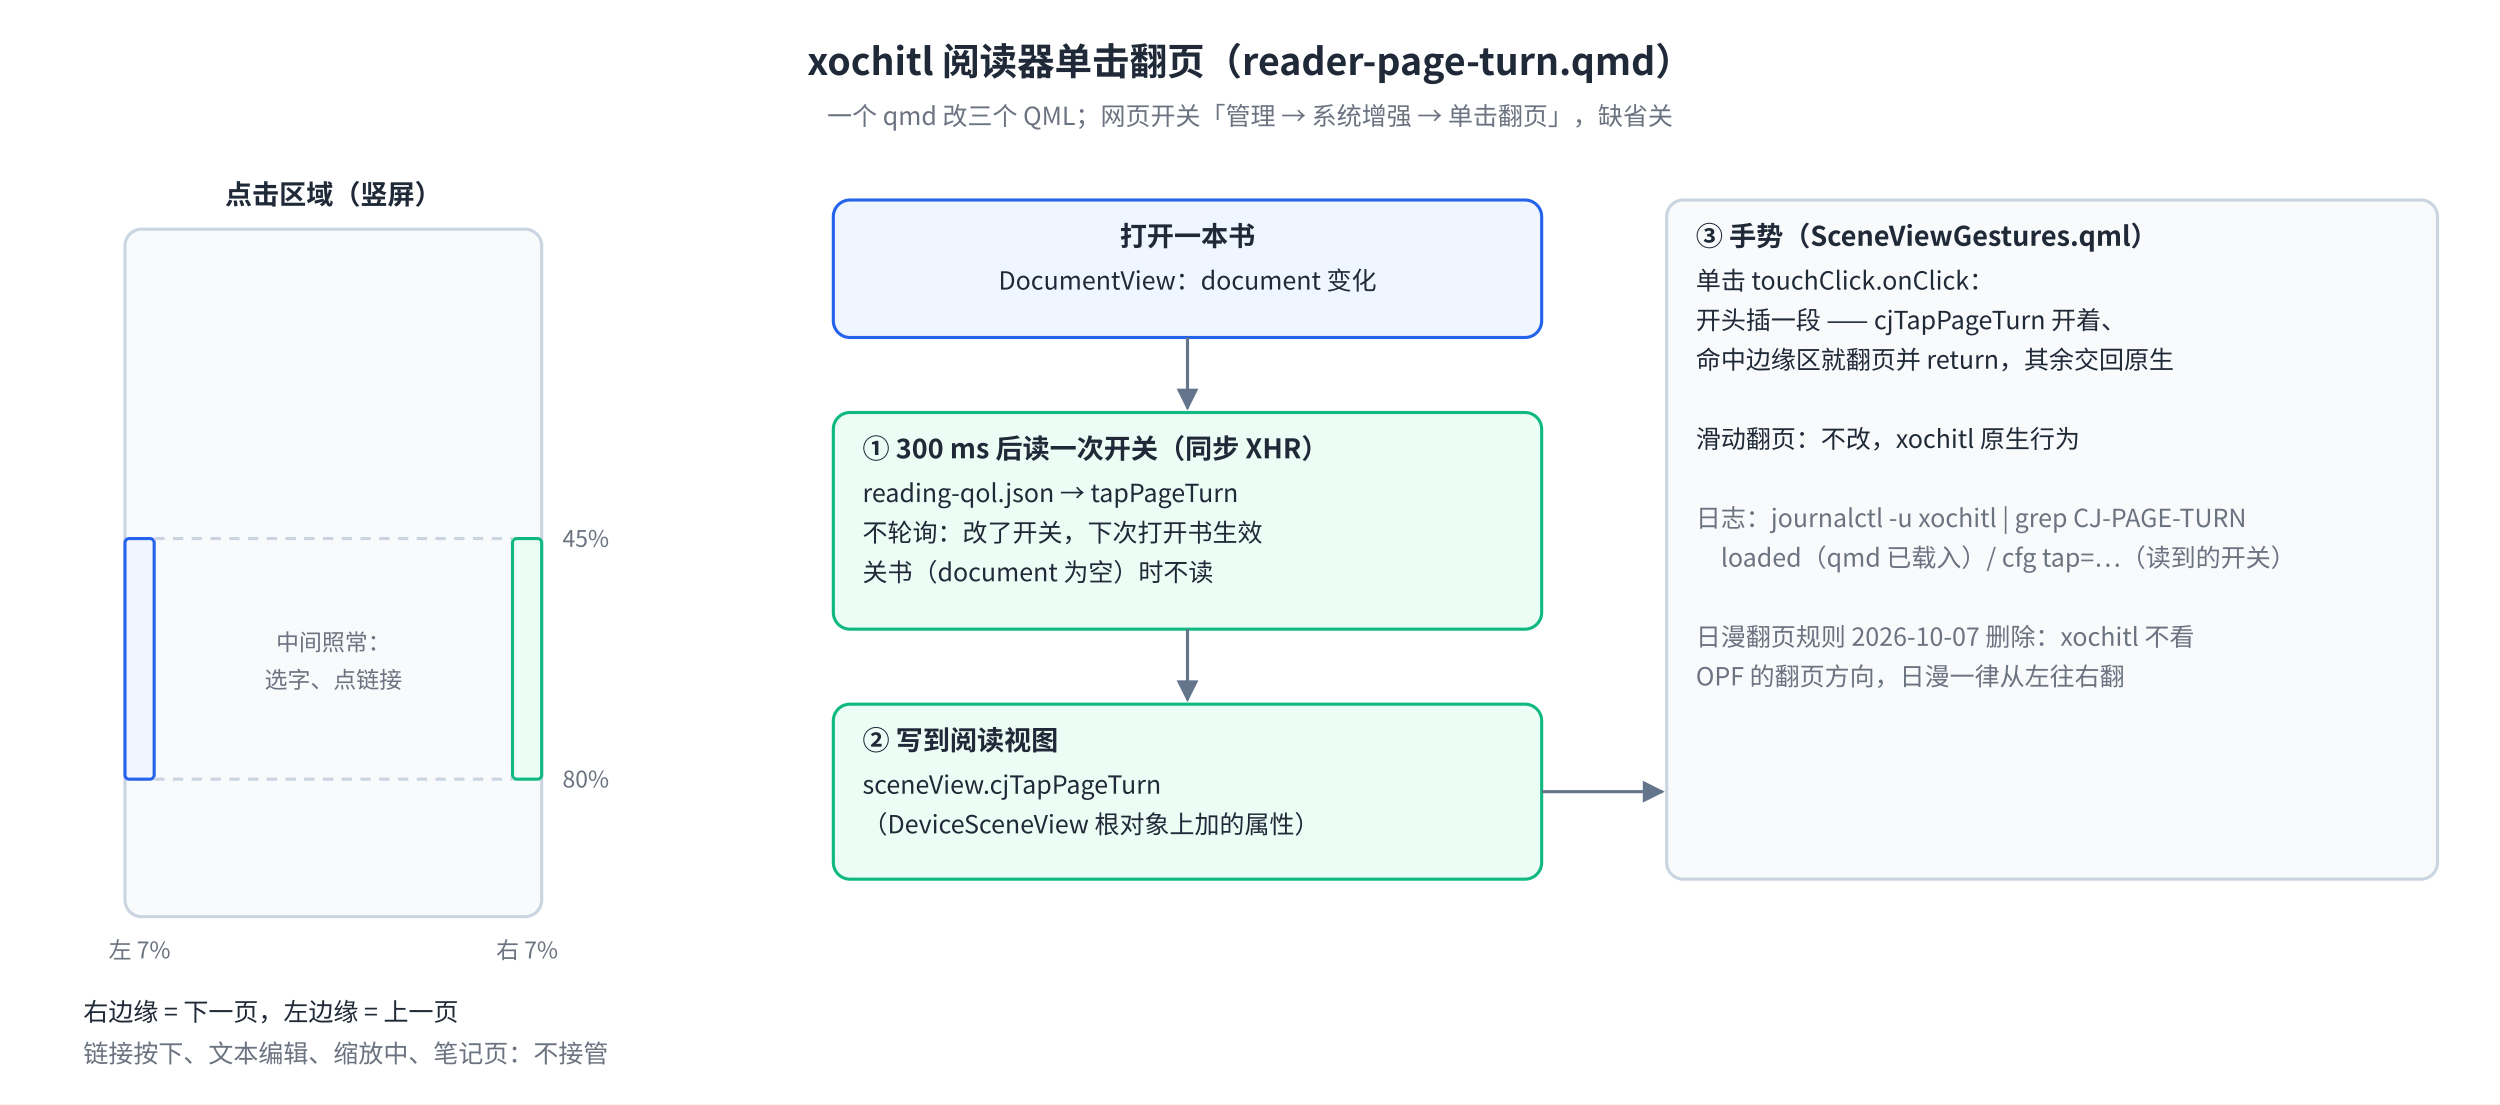
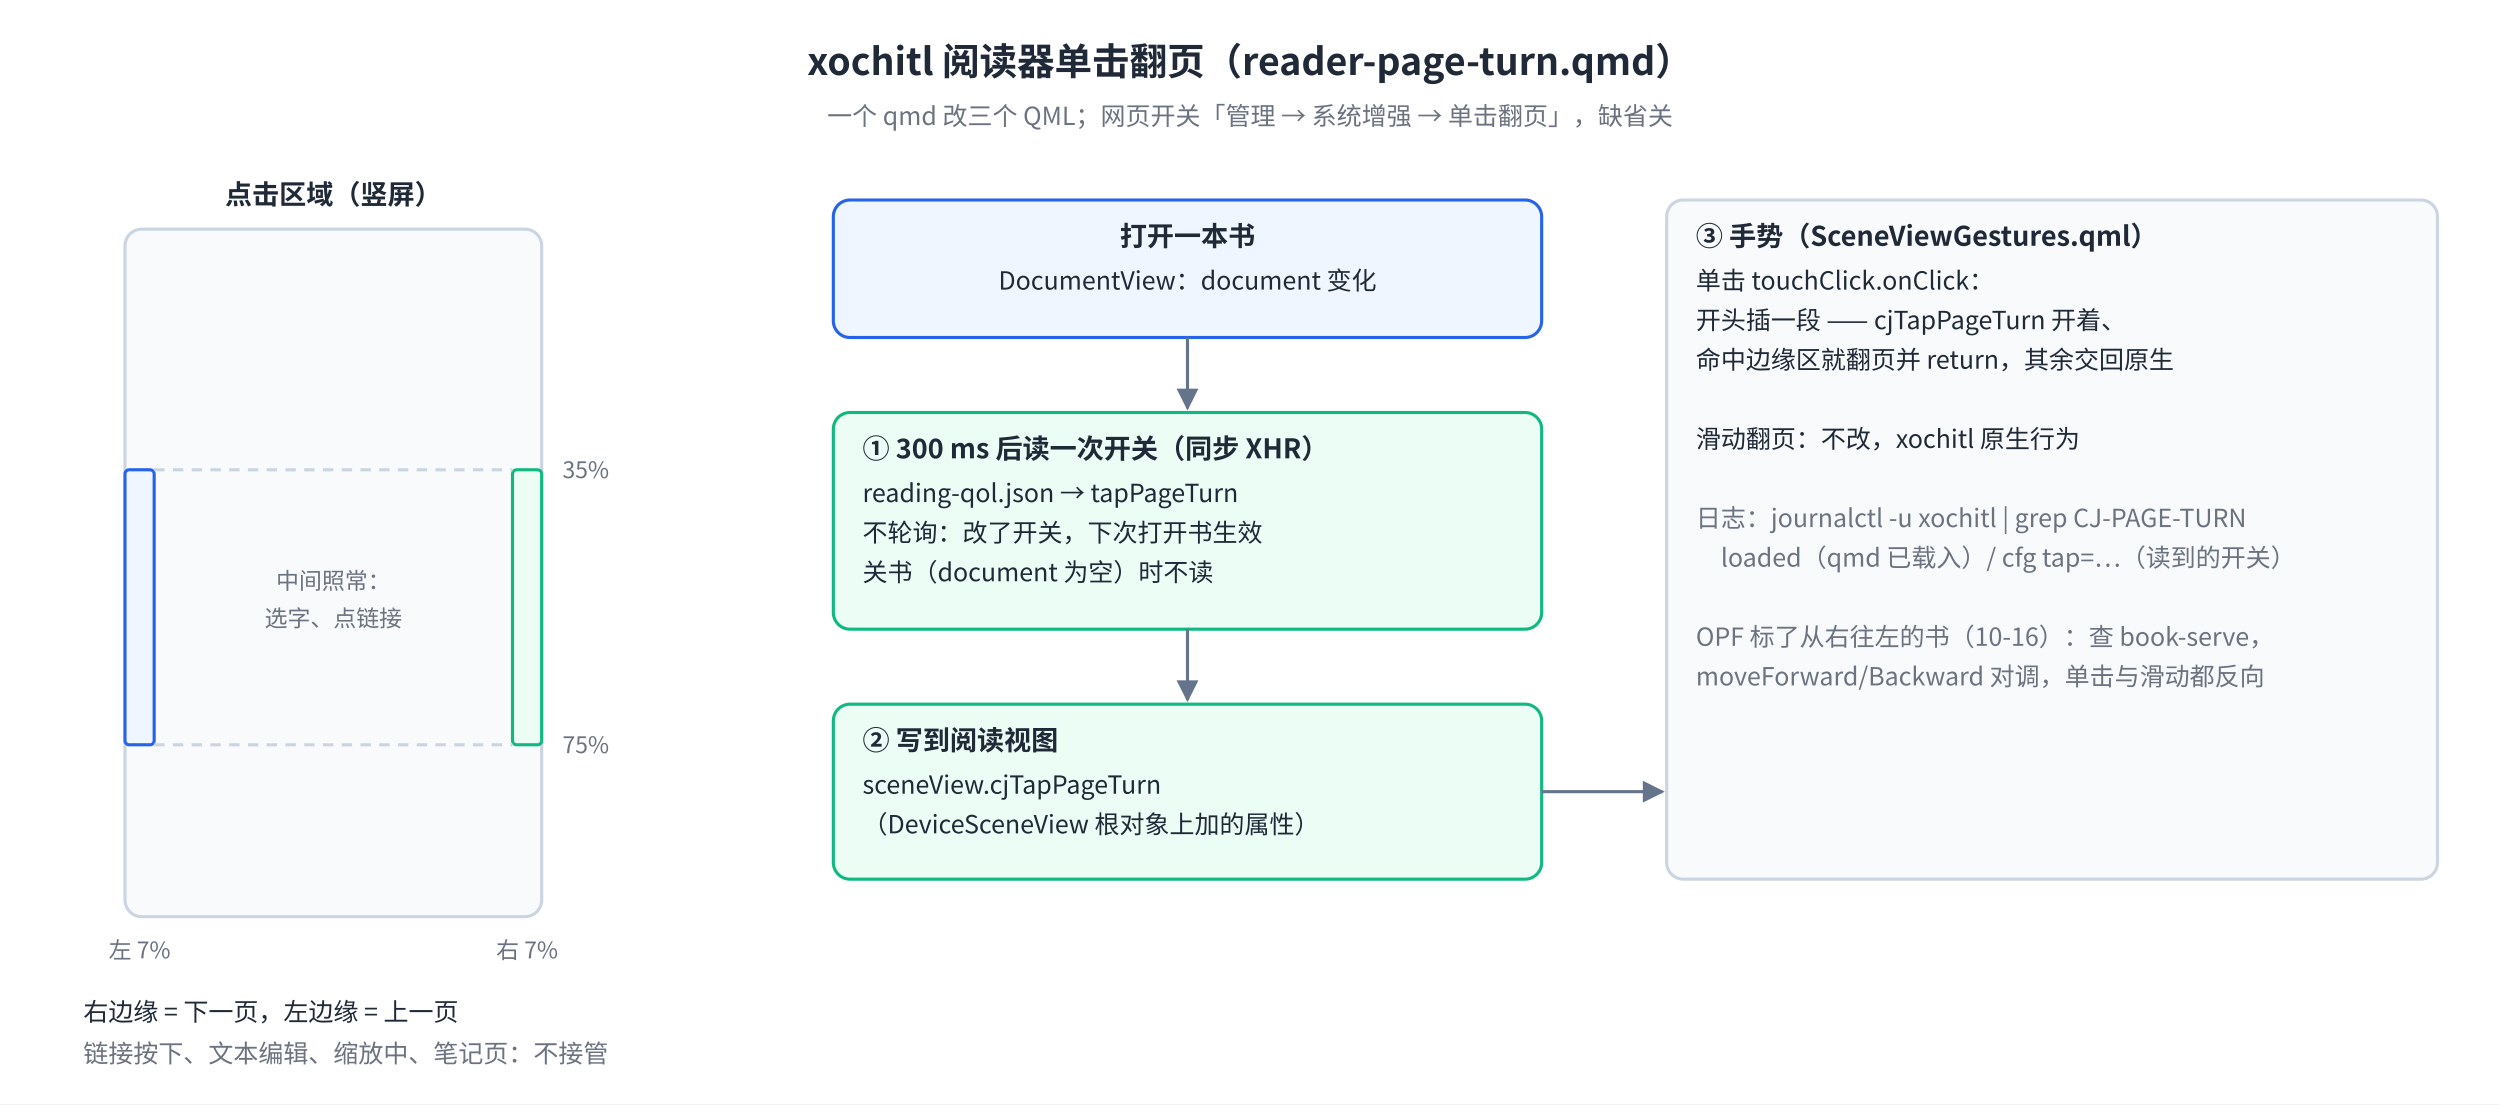
<svg xmlns="http://www.w3.org/2000/svg" viewBox="0 0 1200 530" font-family="Noto Sans SC, Noto Sans CJK SC, PingFang SC, sans-serif">
  <defs>
    <marker id="pt-arr" viewBox="0 0 10 10" refX="9" refY="5" markerWidth="7" markerHeight="7" orient="auto-start-reverse">
      <path d="M0,0 L10,5 L0,10 z" fill="#64748B" />
    </marker>
  </defs>
  <rect width="100%" height="100%" fill="#FFFFFF" />
  <text xml:space="preserve" x="600.0" y="36" font-size="18" font-weight="bold" fill="#1F2937" text-anchor="middle">xochitl 阅读器单击翻页（reader-page-turn.qmd）</text>
  <text xml:space="preserve" x="600.0" y="60" font-size="12" fill="#6B7280" text-anchor="middle">一个 qmd 改三个 QML；网页开关「管理 → 系统增强 → 单击翻页」，缺省关</text>
  <text xml:space="preserve" x="160" y="98" font-size="13" font-weight="bold" fill="#1F2937" text-anchor="middle">点击区域（竖屏）</text>
  <rect x="60" y="110" width="200" height="330" rx="8" fill="#F8FAFC" stroke="#CBD5E1" stroke-width="1.5" />
-   <rect x="60" y="258.5" width="14" height="115.5" rx="2" fill="#EFF6FF" stroke="#2563EB" stroke-width="1.5" />
-   <rect x="246" y="258.5" width="14" height="115.5" rx="2" fill="#ECFDF5" stroke="#10B981" stroke-width="1.5" />
-   <polyline points="74,258.5 246,258.5" fill="none" stroke="#CBD5E1" stroke-width="1.5" stroke-dasharray="5 4" />
-   <polyline points="74,374.0 246,374.0" fill="none" stroke="#CBD5E1" stroke-width="1.5" stroke-dasharray="5 4" />
-   <text xml:space="preserve" x="270" y="262.5" font-size="11" fill="#6B7280" text-anchor="start">45%</text>
-   <text xml:space="preserve" x="270" y="378.0" font-size="11" fill="#6B7280" text-anchor="start">80%</text>
-   <text xml:space="preserve" x="160" y="312.25" font-size="11" fill="#6B7280" text-anchor="middle">中间照常：</text>
-   <text xml:space="preserve" x="160" y="330.25" font-size="11" fill="#6B7280" text-anchor="middle">选字、点链接</text>
+   <rect x="60" y="225.5" width="14" height="132" rx="2" fill="#EFF6FF" stroke="#2563EB" stroke-width="1.5" />
+   <rect x="246" y="225.5" width="14" height="132" rx="2" fill="#ECFDF5" stroke="#10B981" stroke-width="1.5" />
+   <polyline points="74,225.5 246,225.5" fill="none" stroke="#CBD5E1" stroke-width="1.5" stroke-dasharray="5 4" />
+   <polyline points="74,357.5 246,357.5" fill="none" stroke="#CBD5E1" stroke-width="1.5" stroke-dasharray="5 4" />
+   <text xml:space="preserve" x="270" y="229.5" font-size="11" fill="#6B7280" text-anchor="start">35%</text>
+   <text xml:space="preserve" x="270" y="361.5" font-size="11" fill="#6B7280" text-anchor="start">75%</text>
+   <text xml:space="preserve" x="160" y="282.75" font-size="11" fill="#6B7280" text-anchor="middle">中间照常：</text>
+   <text xml:space="preserve" x="160" y="300.75" font-size="11" fill="#6B7280" text-anchor="middle">选字、点链接</text>
  <text xml:space="preserve" x="67" y="460" font-size="11" fill="#6B7280" text-anchor="middle">左 7%</text>
  <text xml:space="preserve" x="253" y="460" font-size="11" fill="#6B7280" text-anchor="middle">右 7%</text>
  <text xml:space="preserve" x="40" y="490" font-size="12" fill="#1F2937" text-anchor="start">右边缘 = 下一页，左边缘 = 上一页</text>
  <text xml:space="preserve" x="40" y="510" font-size="12" fill="#6B7280" text-anchor="start">链接按下、文本编辑、缩放中、笔记页：不接管</text>
  <rect x="400" y="96" width="340" height="66" rx="8" fill="#EFF6FF" stroke="#2563EB" stroke-width="1.5" />
  <text xml:space="preserve" x="570.0" y="118" font-size="13" font-weight="bold" fill="#1F2937" text-anchor="middle">打开一本书</text>
  <text xml:space="preserve" x="570.0" y="139" font-size="12" fill="#1F2937" text-anchor="middle">DocumentView：document 变化</text>
  <rect x="400" y="198" width="340" height="104" rx="8" fill="#ECFDF5" stroke="#10B981" stroke-width="1.5" />
  <text xml:space="preserve" x="414" y="220" font-size="13" font-weight="bold" fill="#1F2937" text-anchor="start">① 300 ms 后读一次开关（同步 XHR）</text>
  <text xml:space="preserve" x="414" y="241" font-size="12" fill="#1F2937" text-anchor="start">reading-qol.json → tapPageTurn</text>
  <text xml:space="preserve" x="414" y="260" font-size="12" fill="#1F2937" text-anchor="start">不轮询：改了开关，下次打开书生效</text>
  <text xml:space="preserve" x="414" y="279" font-size="12" fill="#1F2937" text-anchor="start">关书（document 为空）时不读</text>
  <rect x="400" y="338" width="340" height="84" rx="8" fill="#ECFDF5" stroke="#10B981" stroke-width="1.5" />
  <text xml:space="preserve" x="414" y="360" font-size="13" font-weight="bold" fill="#1F2937" text-anchor="start">② 写到阅读视图</text>
  <text xml:space="preserve" x="414" y="381" font-size="12" fill="#1F2937" text-anchor="start">sceneView.cjTapPageTurn</text>
  <text xml:space="preserve" x="414" y="400" font-size="12" fill="#1F2937" text-anchor="start">（DeviceSceneView 根对象上加的属性）</text>
  <polyline points="570,162 570,196" fill="none" stroke="#64748B" stroke-width="1.5" marker-end="url(#pt-arr)" />
  <polyline points="570,302 570,336" fill="none" stroke="#64748B" stroke-width="1.5" marker-end="url(#pt-arr)" />
  <rect x="800" y="96" width="370" height="326" rx="8" fill="#F8FAFC" stroke="#CBD5E1" stroke-width="1.5" />
  <text xml:space="preserve" x="814" y="118" font-size="13" font-weight="bold" fill="#1F2937" text-anchor="start">③ 手势（SceneViewGestures.qml）</text>
  <text xml:space="preserve" x="814" y="139" font-size="12" fill="#1F2937" text-anchor="start">单击 touchClick.onClick：</text>
  <text xml:space="preserve" x="814" y="158" font-size="12" fill="#1F2937" text-anchor="start">开头插一段 —— cjTapPageTurn 开着、</text>
  <text xml:space="preserve" x="814" y="177" font-size="12" fill="#1F2937" text-anchor="start">命中边缘区就翻页并 return，其余交回原生</text>
  <text xml:space="preserve" x="814" y="196" font-size="12" fill="#1F2937" text-anchor="start" />
  <text xml:space="preserve" x="814" y="215" font-size="12" fill="#1F2937" text-anchor="start">滑动翻页：不改，xochitl 原生行为</text>
  <text xml:space="preserve" x="814" y="234" font-size="12" fill="#1F2937" text-anchor="start" />
  <text xml:space="preserve" x="814" y="253" font-size="12" fill="#6B7280" text-anchor="start">日志：journalctl -u xochitl | grep CJ-PAGE-TURN</text>
  <text xml:space="preserve" x="814" y="272" font-size="12" fill="#6B7280" text-anchor="start">　loaded（qmd 已载入）/ cfg tap=…（读到的开关）</text>
  <text xml:space="preserve" x="814" y="291" font-size="12" fill="#1F2937" text-anchor="start" />
-   <text xml:space="preserve" x="814" y="310" font-size="12" fill="#6B7280" text-anchor="start">日漫翻页规则 2026-10-07 删除：xochitl 不看</text>
-   <text xml:space="preserve" x="814" y="329" font-size="12" fill="#6B7280" text-anchor="start">OPF 的翻页方向，日漫一律从左往右翻</text>
+   <text xml:space="preserve" x="814" y="310" font-size="12" fill="#6B7280" text-anchor="start">OPF 标了从右往左的书（10-16）：查 book-serve，</text>
+   <text xml:space="preserve" x="814" y="329" font-size="12" fill="#6B7280" text-anchor="start">moveForward/Backward 对调，单击与滑动都反向</text>
  <polyline points="740,380 798,380" fill="none" stroke="#64748B" stroke-width="1.5" marker-end="url(#pt-arr)" />
</svg>
